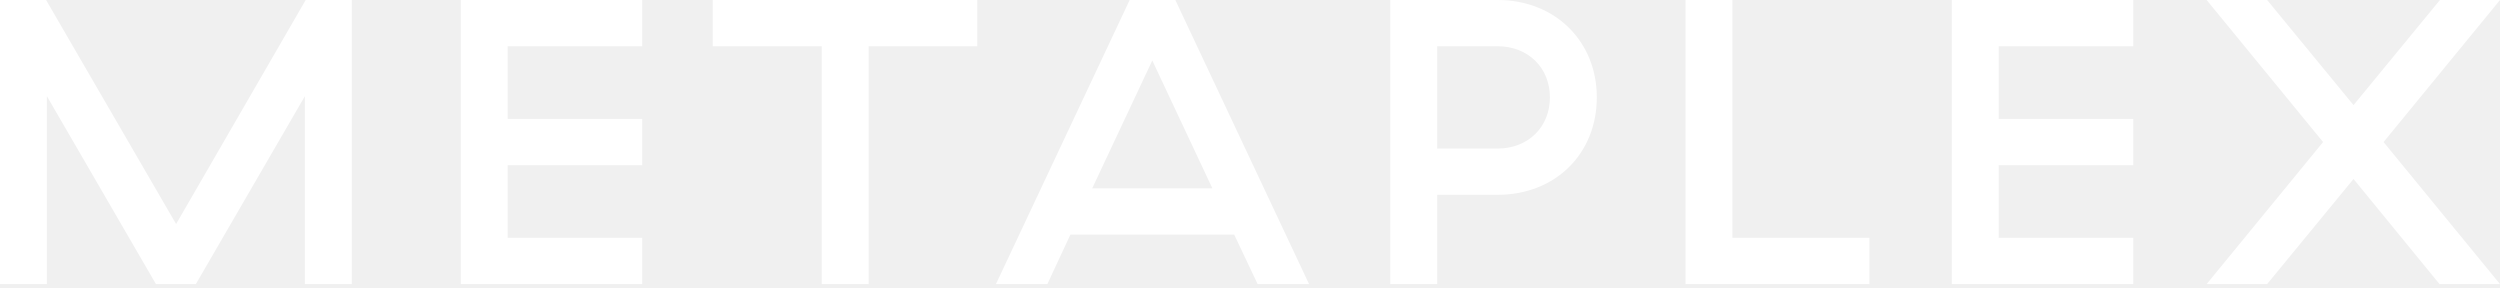
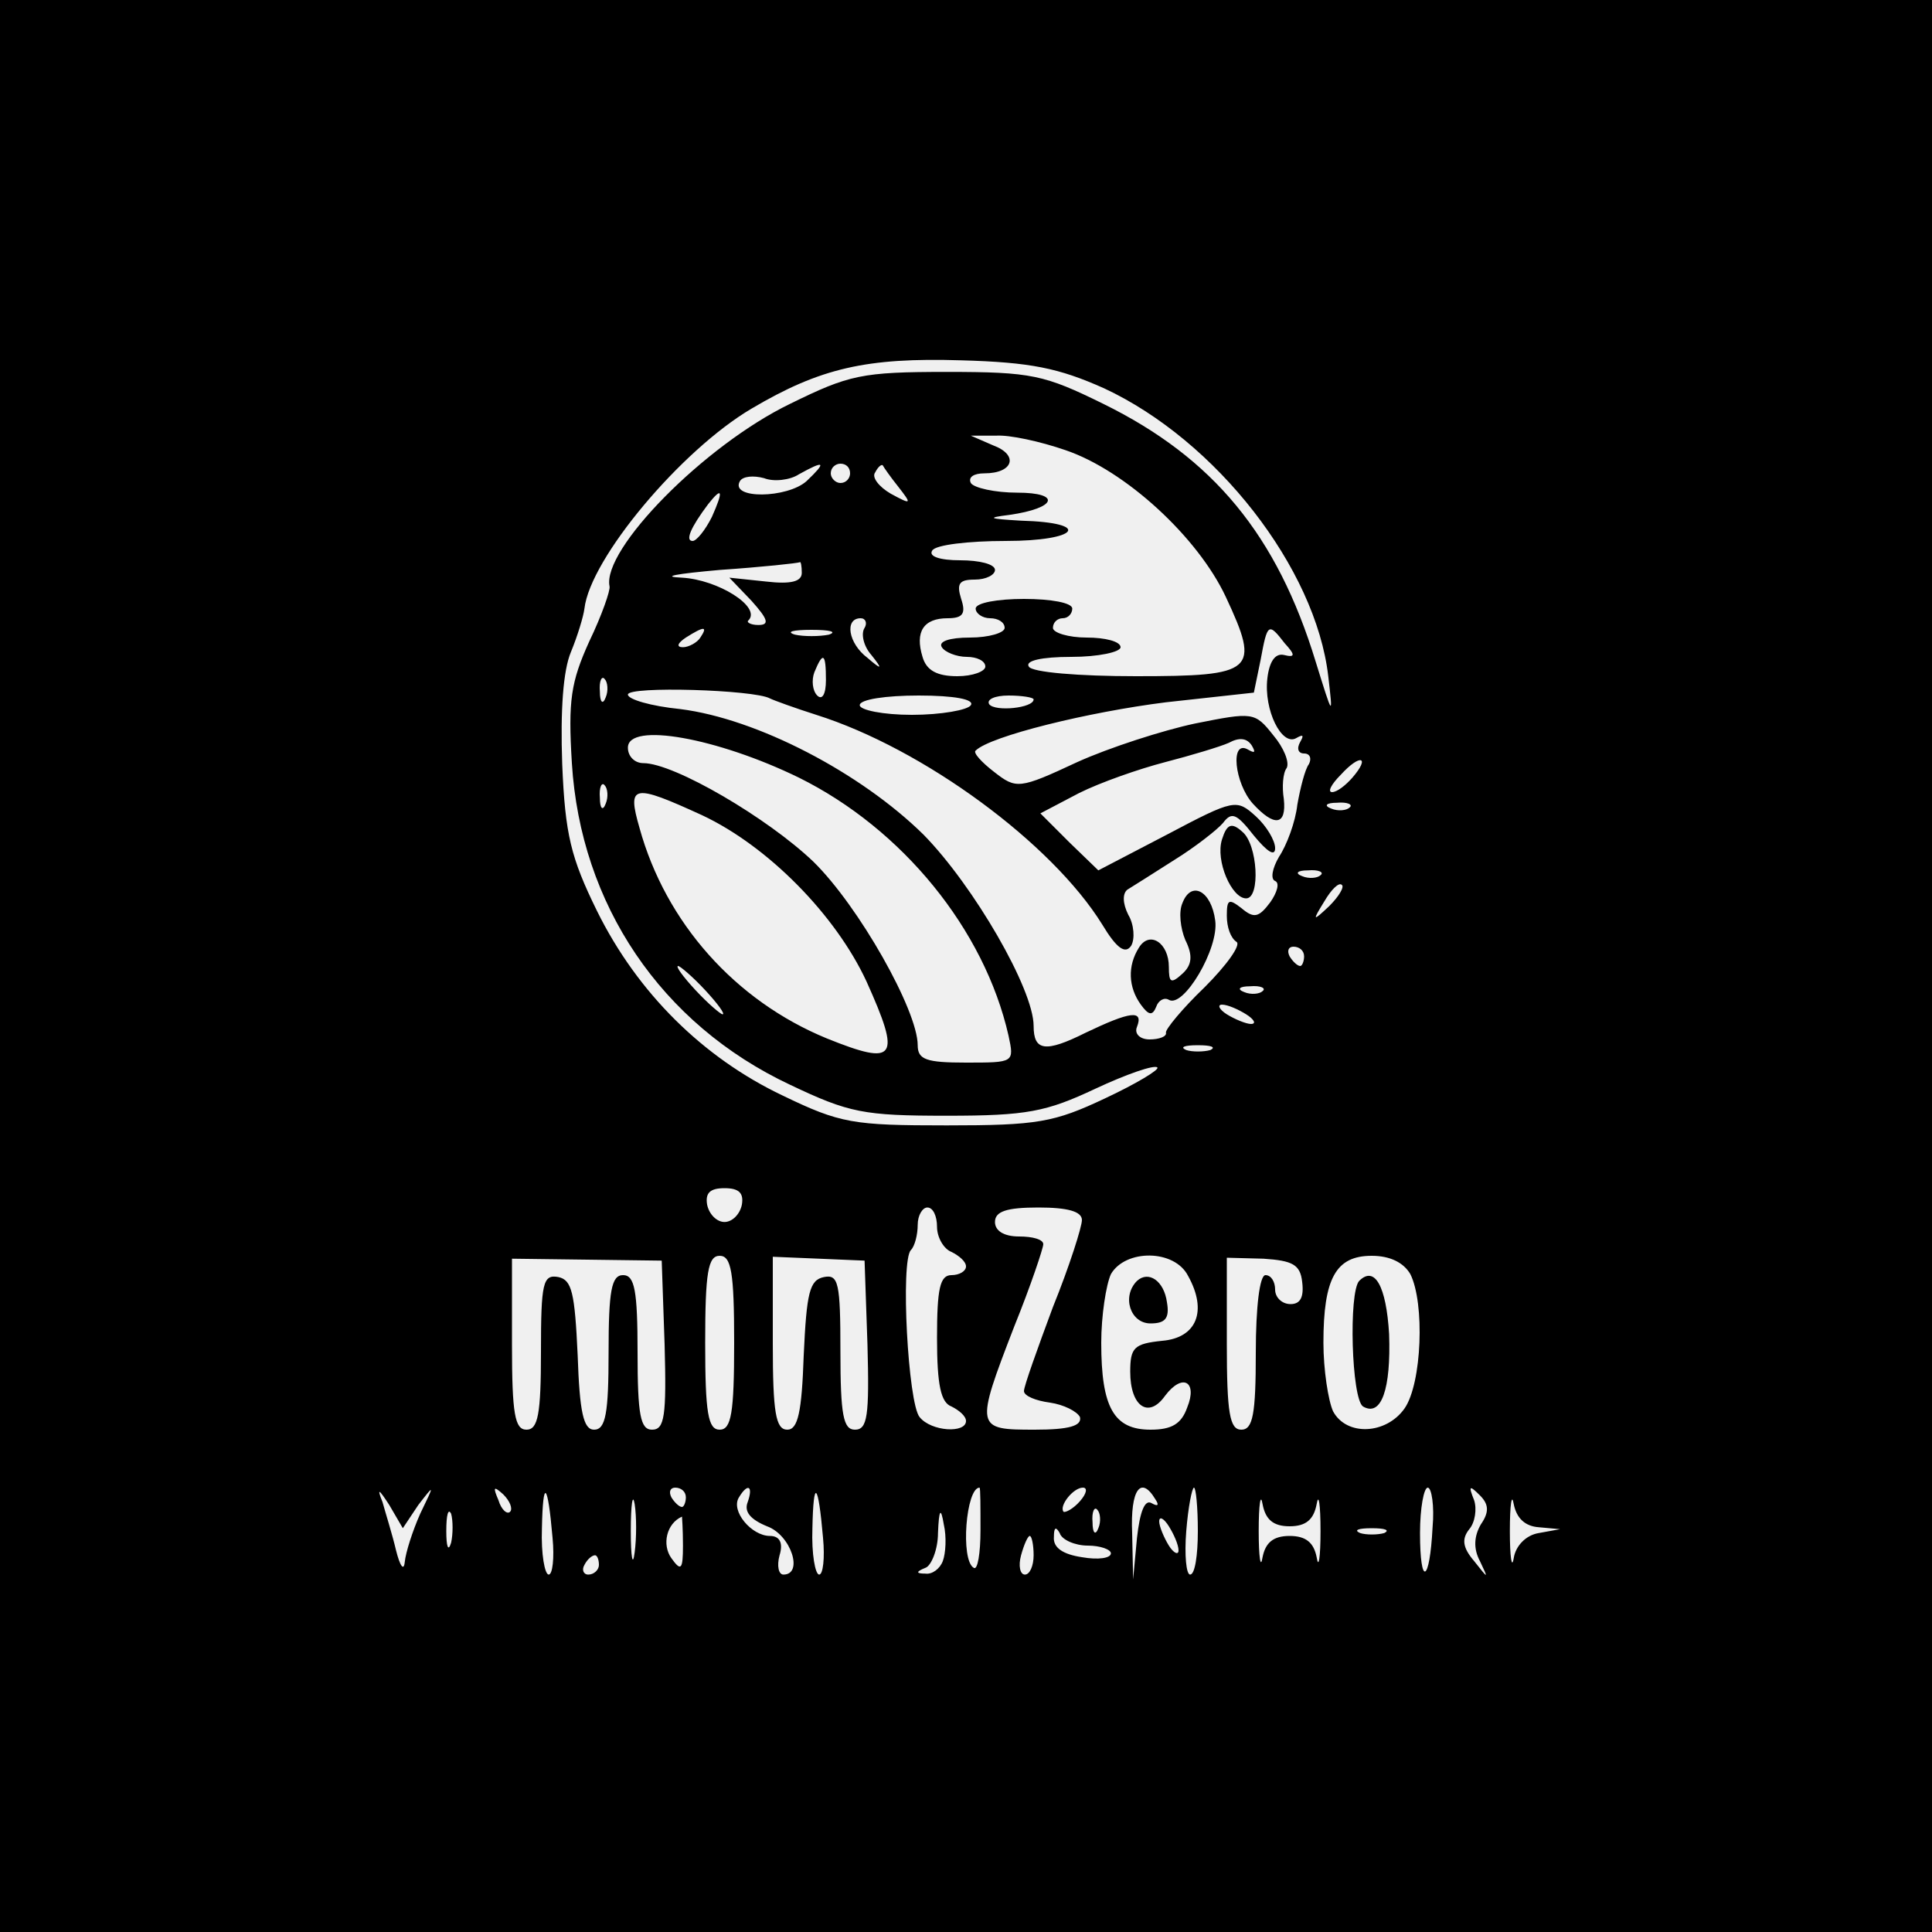
- <svg xmlns="http://www.w3.org/2000/svg" width="200" height="23" viewBox="0 0 200 23" fill="none">
-   <path d="M0 22.727H3.752V7.695L12.475 22.727H15.668L24.39 7.695V22.727H28.143V0H24.456L14.088 17.922L3.687 0H0V22.727Z" fill="white" />
-   <path d="M36.862 22.727H51.378V19.026H40.614V13.214H51.378V9.513H40.614V3.701H51.378V0H36.862V22.727Z" fill="white" />
-   <path d="M65.741 22.727H69.493V3.701H78.183V0H57.018V3.701H65.741V22.727Z" fill="white" />
-   <path d="M100.61 22.727H104.724L94.027 0H90.373L79.675 22.727H83.79L85.633 18.766H98.734L100.61 22.727ZM87.378 15.065L92.183 4.838L96.989 15.065H87.378Z" fill="white" />
-   <path d="M111.222 22.727H114.974V15.584H119.813C124.421 15.584 127.745 12.305 127.745 7.792C127.745 3.312 124.421 0 119.813 0H111.222V22.727ZM114.974 11.883V3.701H119.813C122.249 3.701 123.993 5.422 123.993 7.792C123.993 10.162 122.249 11.883 119.813 11.883H114.974Z" fill="white" />
-   <path d="M134.841 22.727H149.554V19.026H138.593V0H134.841V22.727Z" fill="white" />
-   <path d="M156.145 22.727H170.661V19.026H159.897V13.214H170.661V9.513H159.897V3.701H170.661V0H156.145V22.727Z" fill="white" />
-   <path d="M176.531 22.727H181.37L188.282 14.318L195.161 22.727H200L190.685 11.364L200 0H195.194L188.282 8.409L181.37 0H176.531L185.846 11.364L176.531 22.727Z" fill="white" />
+ <svg xmlns="http://www.w3.org/2000/svg" version="1.0" width="200pt" height="200pt" viewBox="0 0 200 200" preserveAspectRatio="xMidYMid meet">
+   <g transform="translate(0,200) scale(0.1,-0.1)" fill="#000000" stroke="none">
+     <path d="M0 1000 l0 -1000 1000 0 1000 0 0 1000 0 1000 -1000 0 -1000 0 0 -1000z m1143 598 c116 -54 219 -186 232 -298 5 -43 5 -43 -13 15 -40 131 -106 211 -220 267 -61 30 -74 33 -162 33 -88 0 -101 -3 -162 -33 -89 -43 -195 -151 -187 -189 1 -4 -8 -30 -21 -57 -19 -42 -22 -61 -18 -126 9 -146 92 -270 226 -333 61 -29 76 -32 162 -32 83 0 103 4 154 28 32 15 61 25 64 22 3 -2 -22 -17 -54 -32 -53 -25 -70 -28 -164 -28 -97 0 -110 2 -170 31 -82 39 -150 106 -192 191 -27 55 -33 79 -36 152 -2 56 1 97 9 116 7 17 13 37 14 45 6 52 100 164 173 207 71 42 119 53 217 50 72 -2 101 -8 148 -29z m-40 -64 c62 -21 137 -90 166 -152 36 -77 30 -82 -93 -82 -59 0 -108 4 -111 10 -4 6 13 10 44 10 28 0 51 5 51 10 0 6 -16 10 -35 10 -19 0 -35 5 -35 10 0 6 5 10 10 10 6 0 10 5 10 10 0 6 -22 10 -50 10 -27 0 -50 -4 -50 -10 0 -5 7 -10 15 -10 8 0 15 -4 15 -10 0 -5 -16 -10 -36 -10 -21 0 -33 -4 -29 -10 3 -5 15 -10 26 -10 10 0 19 -4 19 -10 0 -5 -13 -10 -29 -10 -21 0 -32 6 -36 20 -8 26 1 40 26 40 16 0 19 5 14 20 -5 16 -2 20 14 20 12 0 21 5 21 10 0 6 -16 10 -36 10 -21 0 -33 4 -29 10 3 6 38 10 76 10 76 0 90 19 16 21 -34 2 -36 3 -12 6 49 7 54 23 8 23 -23 0 -45 5 -48 10 -3 6 3 10 14 10 30 0 36 19 9 29 l-23 10 26 0 c14 1 46 -6 72 -15z m-268 -32 c-20 -18 -80 -19 -69 0 3 5 14 6 25 3 10 -4 27 -2 36 4 27 15 29 13 8 -7z m45 8 c0 -5 -4 -10 -10 -10 -5 0 -10 5 -10 10 0 6 5 10 10 10 6 0 10 -4 10 -10z m50 -14 c14 -18 14 -19 -8 -7 -12 7 -20 17 -16 22 3 6 7 9 8 7 1 -2 8 -12 16 -22z m-193 -31 c-7 -14 -16 -25 -20 -25 -8 0 -2 14 16 38 15 19 16 14 4 -13z m93 -58 c0 -9 -11 -12 -37 -9 l-38 4 23 -24 c17 -19 19 -25 7 -25 -8 0 -13 3 -10 5 13 14 -32 42 -69 44 -23 1 -6 4 39 8 44 3 81 7 83 8 1 1 2 -4 2 -11z m65 -57 c-4 -6 -1 -19 7 -28 12 -15 11 -16 -4 -3 -20 15 -24 41 -7 41 5 0 7 -5 4 -10z m-170 -10 c-3 -5 -12 -10 -18 -10 -7 0 -6 4 3 10 19 12 23 12 15 0z m133 3 c-10 -2 -26 -2 -35 0 -10 3 -2 5 17 5 19 0 27 -2 18 -5z m472 -9 c11 -12 11 -15 -1 -12 -9 2 -15 -7 -17 -24 -4 -33 15 -71 30 -62 7 4 8 3 4 -4 -4 -7 -2 -12 4 -12 6 0 8 -5 5 -11 -4 -5 -9 -25 -12 -42 -2 -18 -11 -42 -19 -54 -7 -12 -9 -23 -4 -25 5 -2 2 -12 -5 -22 -12 -16 -17 -17 -30 -6 -13 10 -15 9 -15 -8 0 -12 4 -23 10 -27 5 -3 -10 -24 -33 -47 -23 -22 -41 -44 -40 -47 1 -4 -7 -7 -17 -7 -10 0 -16 6 -13 13 7 18 -7 16 -53 -6 -42 -21 -54 -19 -54 7 0 38 -62 145 -114 198 -65 64 -172 120 -252 130 -30 3 -54 10 -54 15 0 9 131 5 147 -4 4 -2 26 -10 48 -17 111 -35 244 -133 296 -217 15 -25 24 -31 30 -22 4 7 3 22 -3 32 -6 12 -6 22 -1 26 5 3 27 17 49 31 21 13 44 31 50 38 9 12 14 10 32 -13 14 -17 22 -22 22 -13 0 8 -9 23 -20 33 -20 18 -22 18 -92 -19 l-71 -37 -30 29 -30 30 40 21 c22 11 62 25 89 32 27 7 57 16 66 20 11 6 19 5 24 -3 4 -7 3 -8 -4 -4 -19 11 -14 -35 5 -56 22 -24 35 -23 32 5 -2 12 -1 27 3 32 3 6 -3 21 -14 34 -19 24 -21 24 -81 12 -33 -7 -89 -25 -122 -40 -60 -28 -63 -28 -86 -10 -13 10 -22 20 -19 22 15 15 117 40 197 50 l91 10 7 34 c7 38 8 39 25 17z m-475 -38 c0 -15 -4 -21 -9 -16 -5 5 -6 16 -3 24 9 22 12 20 12 -8z m-228 -18 c-3 -8 -6 -5 -6 6 -1 11 2 17 5 13 3 -3 4 -12 1 -19z m378 -8 c-3 -5 -31 -10 -61 -10 -30 0 -54 5 -54 10 0 6 27 10 61 10 37 0 58 -4 54 -10z m65 6 c0 -9 -40 -13 -46 -5 -3 5 6 9 20 9 14 0 26 -2 26 -4z m-243 -81 c107 -53 192 -157 217 -267 6 -28 6 -28 -44 -28 -41 0 -50 3 -50 18 0 36 -61 144 -108 190 -47 45 -144 102 -176 102 -9 0 -16 7 -16 16 0 27 93 10 177 -31z m573 0 c-7 -8 -16 -15 -21 -15 -5 0 -1 8 9 18 20 22 31 19 12 -3z m-773 -27 c-3 -8 -6 -5 -6 6 -1 11 2 17 5 13 3 -3 4 -12 1 -19z m100 -12 c68 -32 138 -103 170 -172 36 -80 31 -88 -41 -59 -95 39 -167 120 -194 218 -13 45 -7 46 65 13z m670 8 c-3 -3 -12 -4 -19 -1 -8 3 -5 6 6 6 11 1 17 -2 13 -5z m-30 -70 c-3 -3 -12 -4 -19 -1 -8 3 -5 6 6 6 11 1 17 -2 13 -5z m9 -32 c-17 -16 -18 -16 -5 5 7 12 15 20 18 17 3 -2 -3 -12 -13 -22z m-26 -52 c0 -5 -2 -10 -4 -10 -3 0 -8 5 -11 10 -3 6 -1 10 4 10 6 0 11 -4 11 -10z m-620 -35 c13 -14 21 -25 18 -25 -2 0 -15 11 -28 25 -13 14 -21 25 -18 25 2 0 15 -11 28 -25z m577 -1 c-3 -3 -12 -4 -19 -1 -8 3 -5 6 6 6 11 1 17 -2 13 -5z m-17 -24 c8 -5 11 -10 5 -10 -5 0 -17 5 -25 10 -8 5 -10 10 -5 10 6 0 17 -5 25 -10z m-37 -37 c-7 -2 -19 -2 -25 0 -7 3 -2 5 12 5 14 0 19 -2 13 -5z m-485 -160 c-2 -10 -10 -18 -18 -18 -8 0 -16 8 -18 18 -2 12 3 17 18 17 15 0 20 -5 18 -17z m202 -23 c0 -11 7 -23 15 -26 8 -4 15 -10 15 -15 0 -5 -7 -9 -15 -9 -12 0 -15 -14 -15 -65 0 -49 4 -67 15 -71 8 -4 15 -10 15 -15 0 -13 -36 -11 -48 4 -12 14 -20 162 -9 173 4 4 7 16 7 26 0 10 5 18 10 18 6 0 10 -9 10 -20z m150 7 c0 -7 -13 -48 -30 -90 -16 -43 -30 -82 -30 -87 0 -5 12 -10 27 -12 14 -2 28 -9 31 -15 2 -9 -11 -13 -47 -13 -61 0 -62 1 -21 107 17 42 30 81 30 85 0 5 -11 8 -25 8 -16 0 -25 6 -25 15 0 11 12 15 45 15 30 0 45 -4 45 -13z m-432 -129 c2 -74 0 -88 -13 -88 -12 0 -15 15 -15 80 0 64 -3 80 -15 80 -12 0 -15 -16 -15 -80 0 -63 -3 -80 -15 -80 -11 0 -15 18 -17 77 -3 65 -6 78 -20 81 -16 3 -18 -6 -18 -77 0 -65 -3 -81 -15 -81 -12 0 -15 16 -15 88 l0 89 78 -1 77 -1 3 -87z m72 2 c0 -73 -3 -90 -15 -90 -12 0 -15 17 -15 90 0 73 3 90 15 90 12 0 15 -17 15 -90z m138 -2 c2 -74 0 -88 -13 -88 -12 0 -15 15 -15 81 0 71 -2 80 -17 77 -15 -3 -18 -16 -21 -81 -2 -59 -6 -77 -17 -77 -12 0 -15 18 -15 89 l0 90 48 -2 47 -2 3 -87z m332 71 c20 -36 9 -64 -27 -67 -29 -3 -33 -7 -33 -32 0 -36 19 -49 36 -25 18 24 34 15 23 -12 -6 -17 -16 -23 -38 -23 -38 0 -51 23 -51 90 0 28 5 60 10 71 15 26 66 26 80 -2z m118 -6 c2 -16 -2 -23 -12 -23 -9 0 -16 7 -16 15 0 8 -4 15 -10 15 -6 0 -10 -33 -10 -80 0 -64 -3 -80 -15 -80 -12 0 -15 17 -15 89 l0 89 38 -1 c30 -2 38 -6 40 -24z m112 8 c15 -30 12 -113 -6 -139 -19 -27 -60 -29 -74 -3 -5 11 -10 43 -10 71 0 67 13 90 50 90 19 0 33 -7 40 -19z m-1027 -239 c17 22 17 22 2 -9 -8 -18 -15 -40 -16 -50 -1 -10 -5 -4 -9 12 -4 17 -11 39 -14 50 -6 15 -4 14 7 -3 l14 -24 16 24z m95 -7 c-3 -3 -9 2 -12 12 -6 14 -5 15 5 6 7 -7 10 -15 7 -18z m44 -27 c2 -21 0 -38 -4 -38 -4 0 -8 21 -7 48 1 52 6 48 11 -10z m85 -15 c-2 -16 -4 -5 -4 22 0 28 2 40 4 28 2 -13 2 -35 0 -50z m53 57 c0 -5 -2 -10 -4 -10 -3 0 -8 5 -11 10 -3 6 -1 10 4 10 6 0 11 -4 11 -10z m64 -5 c-4 -10 3 -18 20 -25 25 -9 38 -50 17 -50 -5 0 -7 9 -4 20 4 13 0 20 -10 20 -19 0 -41 26 -32 40 9 15 15 12 9 -5z m78 -37 c2 -21 0 -38 -4 -38 -4 0 -8 21 -7 48 1 52 6 48 11 -10z m163 8 c0 -24 -3 -42 -7 -39 -14 8 -8 83 6 83 1 0 1 -20 1 -44z m103 30 c-7 -8 -15 -12 -17 -11 -5 6 10 25 20 25 5 0 4 -6 -3 -14z m78 2 c4 -6 3 -8 -4 -4 -7 4 -12 -9 -15 -36 l-4 -43 -1 48 c-2 45 9 60 24 35z m44 -33 c0 -25 -3 -45 -8 -45 -4 0 -6 20 -4 45 2 25 6 45 8 45 2 0 4 -20 4 -45z m95 5 c17 0 25 7 28 23 2 12 4 0 4 -28 0 -27 -2 -40 -4 -27 -3 15 -11 22 -28 22 -17 0 -25 -7 -28 -22 -2 -13 -4 0 -4 27 0 28 2 40 4 28 3 -16 11 -23 28 -23z m148 -1 c-3 -58 -13 -62 -13 -6 0 26 4 47 8 47 4 0 7 -19 5 -41z m50 3 c-7 -12 -8 -25 -1 -38 9 -19 9 -19 -6 0 -12 14 -13 23 -5 33 6 7 8 21 5 30 -6 15 -5 16 6 5 9 -9 10 -17 1 -30z m60 -3 l22 -2 -22 -4 c-13 -2 -24 -13 -26 -26 -2 -12 -4 1 -4 28 0 28 2 40 4 28 3 -15 12 -23 26 -24z m-1126 -16 c-3 -10 -5 -4 -5 12 0 17 2 24 5 18 2 -7 2 -21 0 -30z m509 -19 c-3 -8 -11 -14 -18 -13 -10 0 -10 2 0 6 6 2 13 19 13 36 1 25 3 27 6 9 3 -13 2 -30 -1 -38z m161 34 c-3 -8 -6 -5 -6 6 -1 11 2 17 5 13 3 -3 4 -12 1 -19z m-430 -18 c0 -25 -2 -27 -12 -13 -10 14 -5 36 11 43 0 0 1 -13 1 -30z m513 -5 c0 -5 -5 -3 -10 5 -5 8 -10 20 -10 25 0 6 5 3 10 -5 5 -8 10 -19 10 -25z m-94 5 c13 0 24 -4 24 -8 0 -5 -13 -7 -30 -4 -20 3 -30 10 -29 21 0 10 2 11 6 4 2 -7 16 -13 29 -13z m307 13 c-7 -2 -19 -2 -25 0 -7 3 -2 5 12 5 14 0 19 -2 13 -5z m-363 -23 c0 -11 -4 -20 -9 -20 -5 0 -7 9 -4 20 3 11 7 20 9 20 2 0 4 -9 4 -20z m-450 -10 c0 -5 -5 -10 -11 -10 -5 0 -7 5 -4 10 3 6 8 10 11 10 2 0 4 -4 4 -10z" />
+     <path d="M1265 1131 c-7 -22 10 -61 25 -61 15 0 12 56 -4 69 -11 10 -16 8 -21 -8z" />
+     <path d="M1224 1065 c-4 -9 -2 -26 3 -38 8 -16 7 -26 -3 -35 -12 -11 -14 -9 -14 7 0 25 -20 38 -31 20 -12 -19 -11 -41 2 -59 8 -11 12 -12 16 -2 2 6 8 10 13 7 15 -9 52 53 48 82 -4 31 -25 42 -34 18z" />
+     <path d="M1177 674 c-16 -16 -7 -44 14 -44 15 0 20 5 17 22 -3 22 -19 33 -31 22z" />
+     <path d="M1407 674 c-11 -12 -8 -122 4 -130 19 -11 29 18 27 75 -3 50 -15 71 -31 55z" />
+   </g>
</svg>
